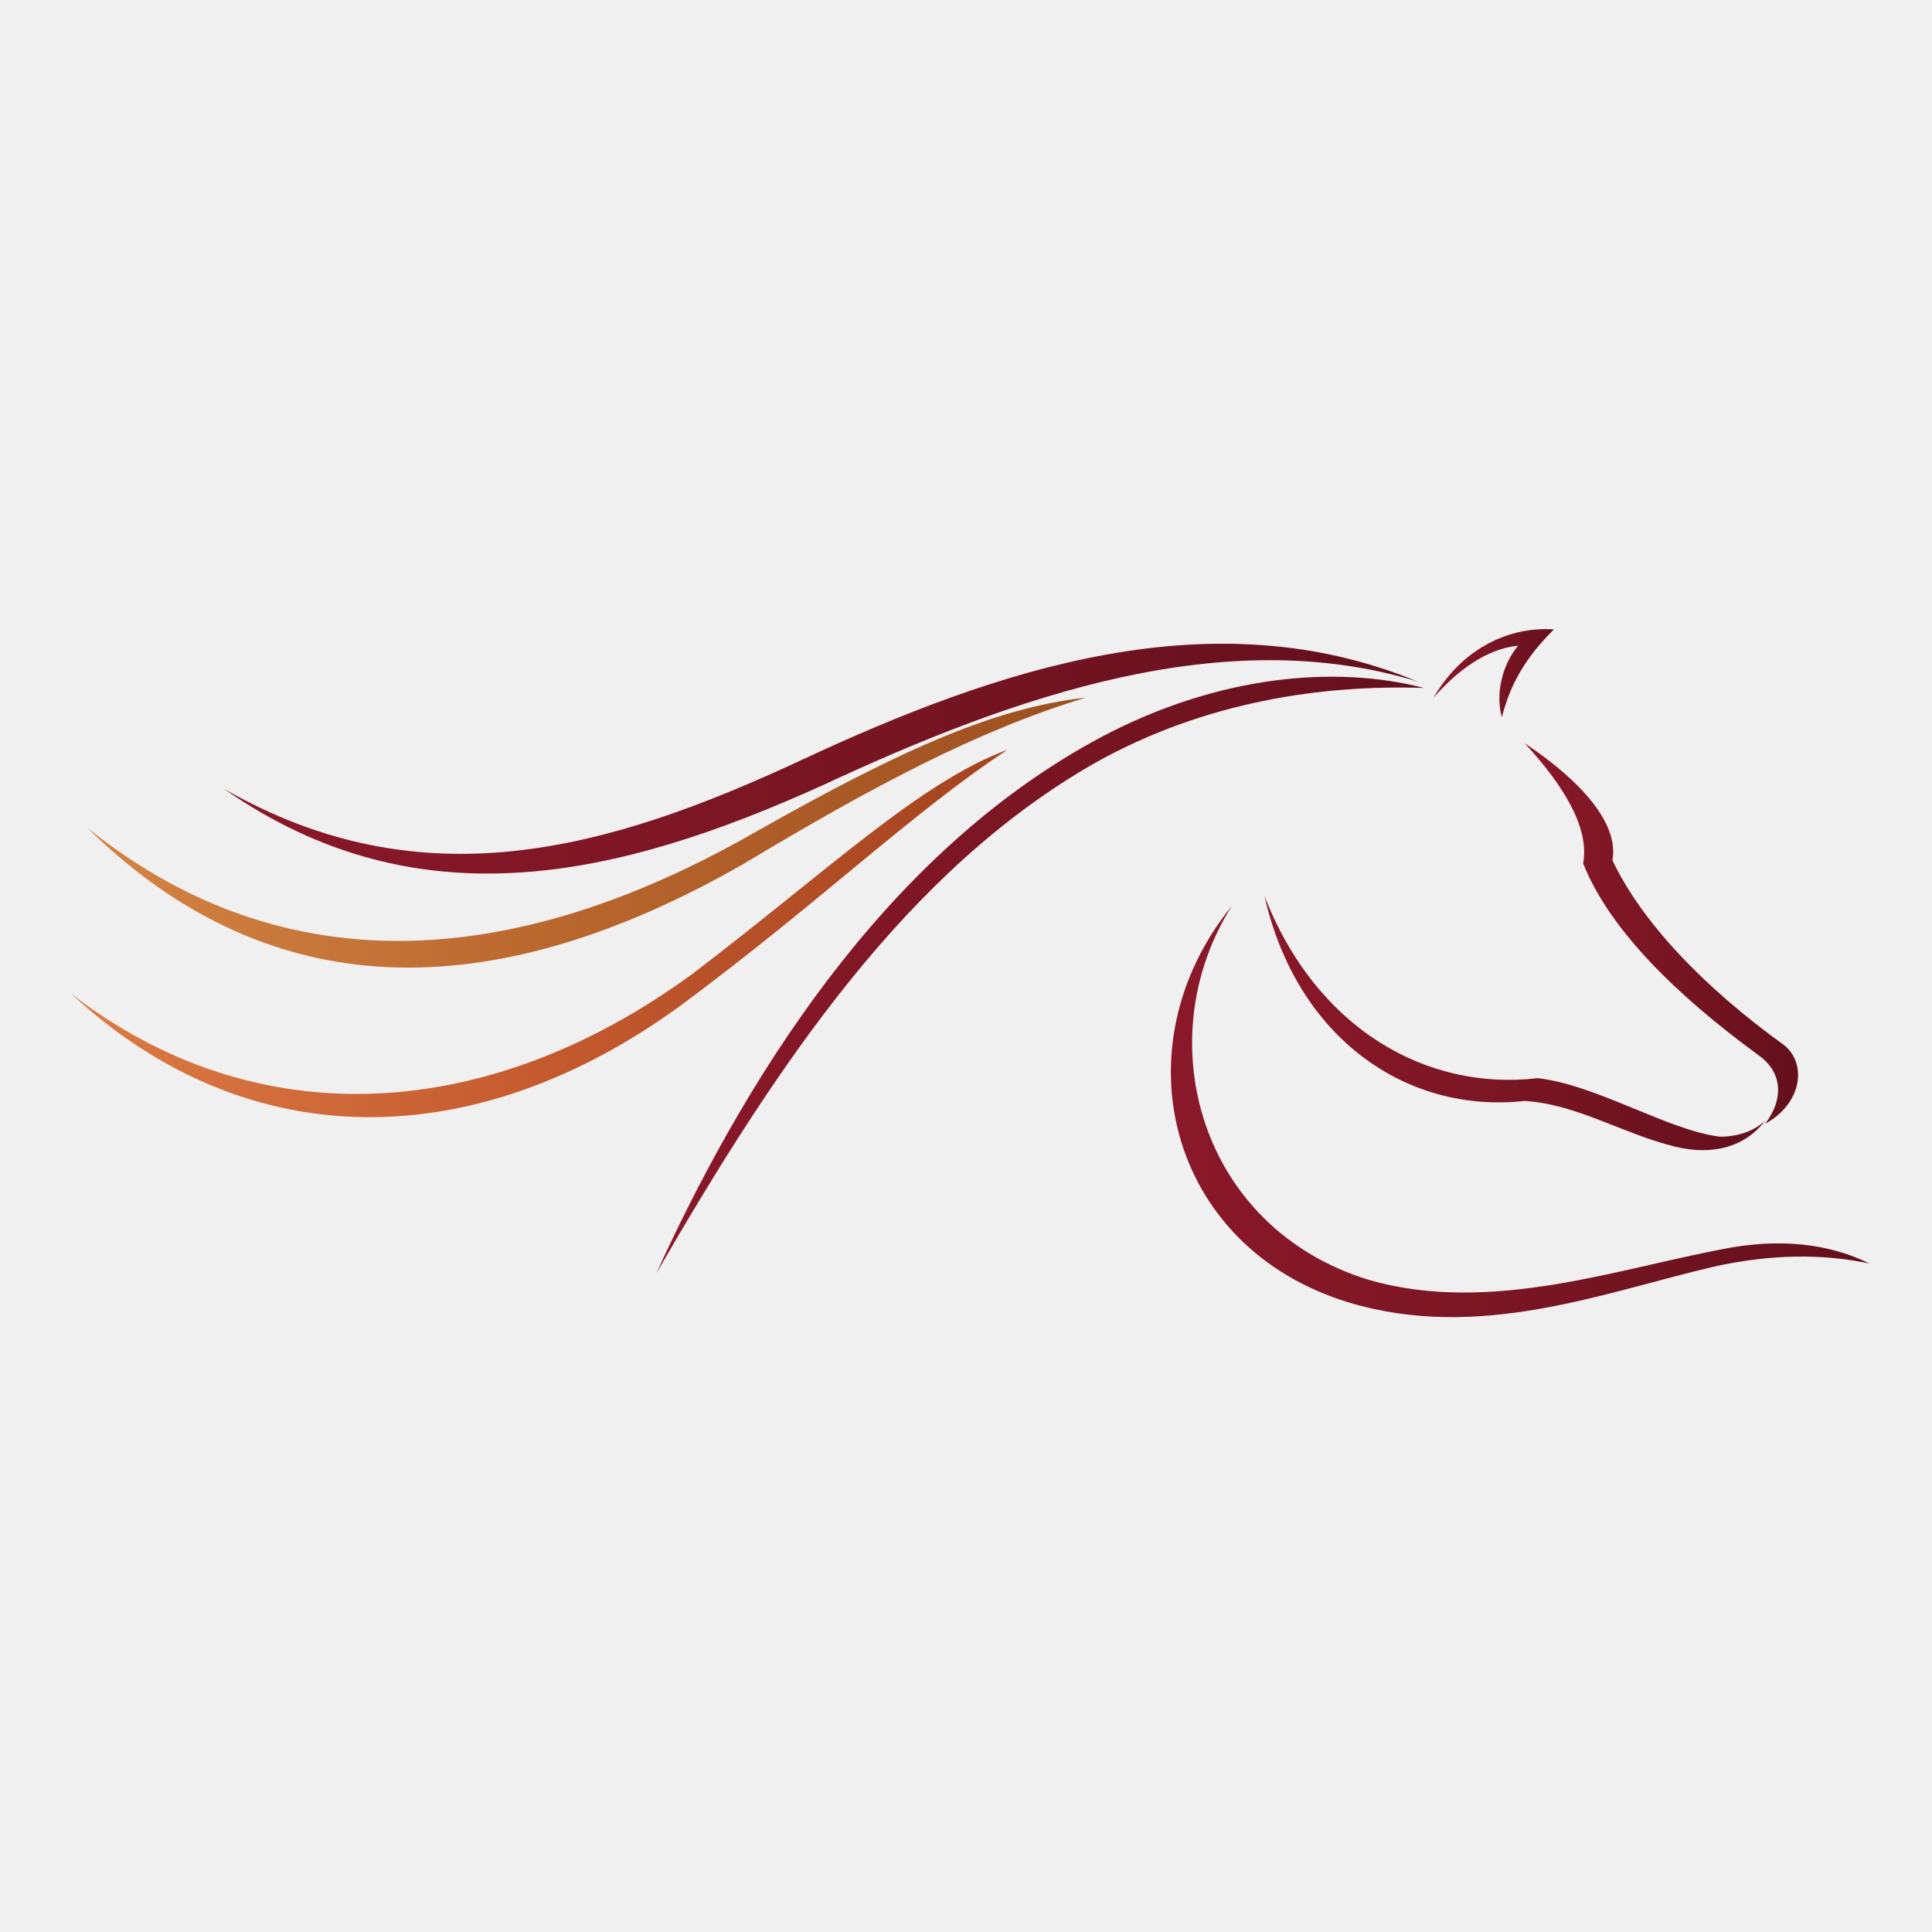
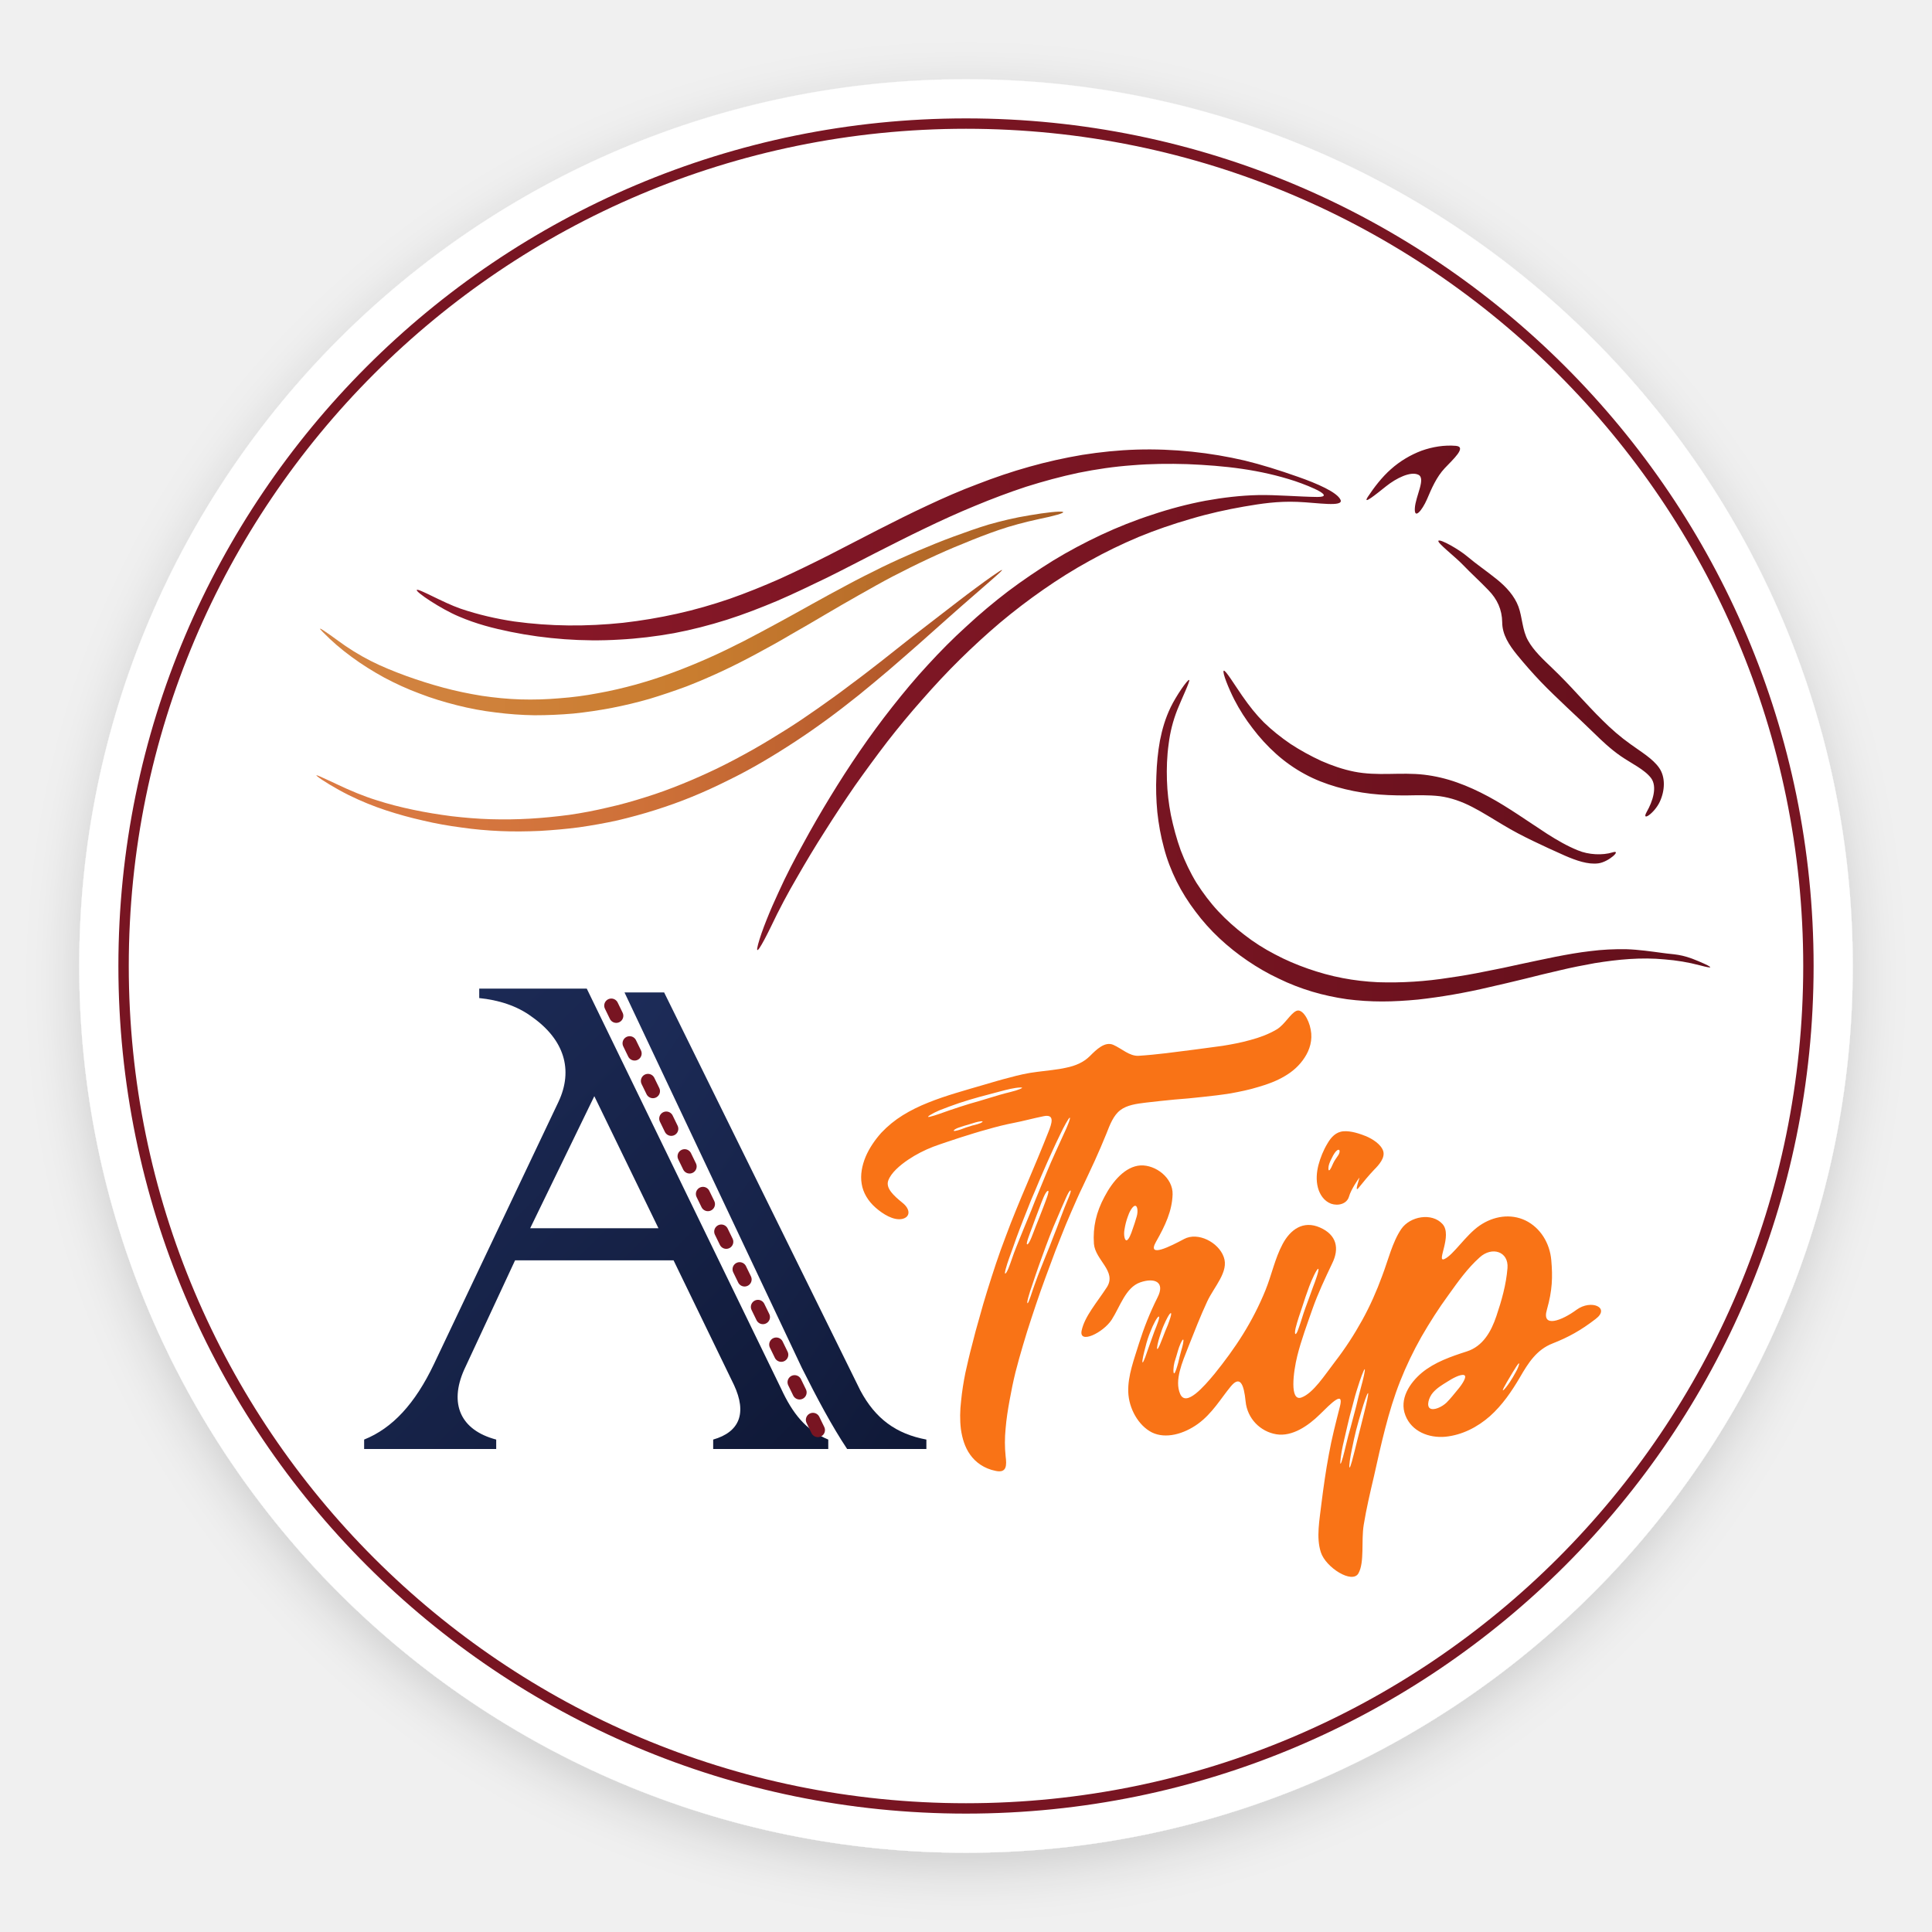
- <svg xmlns="http://www.w3.org/2000/svg" viewBox="0 0 512 512" width="512" height="512">
+ <svg xmlns="http://www.w3.org/2000/svg" viewBox="0 0 1024 1024" width="100%" height="100%">
  <defs>
+     <filter id="badge-shadow" x="-10%" y="-10%" width="120%" height="120%">
+       <feDropShadow dx="0" dy="8" stdDeviation="14" flood-color="#000000" flood-opacity="0.15" />
+     </filter>
    <linearGradient id="horse-crimson" x1="0%" y1="0%" x2="100%" y2="0%">
      <stop offset="0%" stop-color="#8a1829" />
      <stop offset="55%" stop-color="#781522" />
      <stop offset="100%" stop-color="#630f1b" />
    </linearGradient>
    <linearGradient id="mane-gold-upper" x1="0%" y1="0%" x2="100%" y2="0%">
      <stop offset="0%" stop-color="#d48444" />
-       <stop offset="50%" stop-color="#b8652d" />
-       <stop offset="100%" stop-color="#9c4f1f" />
+       <stop offset="50%" stop-color="#c97d2f" />
+       <stop offset="100%" stop-color="#a85e24" />
    </linearGradient>
    <linearGradient id="mane-gold-lower" x1="0%" y1="0%" x2="100%" y2="0%">
      <stop offset="0%" stop-color="#dc7b44" />
-       <stop offset="50%" stop-color="#c55a2f" />
-       <stop offset="100%" stop-color="#a3431e" />
+       <stop offset="50%" stop-color="#cd7038" />
+       <stop offset="100%" stop-color="#a84e24" />
+     </linearGradient>
+     <linearGradient id="navy-a" x1="0%" y1="0%" x2="100%" y2="100%">
+       <stop offset="0%" stop-color="#1d2c59" />
+       <stop offset="55%" stop-color="#162247" />
+       <stop offset="100%" stop-color="#0f1836" />
    </linearGradient>
  </defs>
-   <g id="amsirar-horse-only" transform="translate(-219.9, 130.6) scale(0.8618)">
-     <path d="M 324 91 C 385 126, 442 110, 502 82 C 562 54, 628 32, 691 58 C 632 40, 568 62, 508 90 C 446 118, 384 133, 324 91 Z" fill="url(#horse-crimson)" />
-     <path d="M 282 103 C 348 156, 422 142, 488 104 C 534 78, 562 66, 589 63 C 556 73, 524 90, 484 114 C 416 153, 344 164, 282 103 Z" fill="url(#mane-gold-upper)" />
-     <path d="M 277 154 C 334 198, 405 194, 468 148 C 510 116, 538 89, 565 79 C 536 98, 506 127, 464 158 C 402 203, 332 205, 277 154 Z" fill="url(#mane-gold-lower)" />
-     <path d="M 457 240 C 488 172, 532 108, 594 75 C 630 56, 666 53, 693 60 C 662 59, 626 64, 592 83 C 534 116, 494 176, 457 240 Z" fill="url(#horse-crimson)" />
-     <path d="M 696 63 C 704 49, 718 41, 733 42 C 726 49, 720 57, 717 69 C 715 62, 717 53, 722 47 C 712 48, 703 55, 696 63 Z" fill="url(#horse-crimson)" />
-     <path d="M 724 77 C 742 89, 753 102, 751 113 C 760 132, 779 152, 804 170 C 811 176, 809 188, 798 194 C 804 186, 803 178, 796 173 C 770 154, 750 134, 742 114 C 744 103, 736 90, 724 77 Z" fill="url(#horse-crimson)" />
-     <path d="M 644 124 C 660 165, 694 184, 728 180 C 746 182, 768 196, 784 198 C 790 198, 795 196, 798 193 C 792 201, 782 204, 770 201 C 754 197, 740 188, 724 187 C 688 191, 654 168, 644 124 Z" fill="url(#horse-crimson)" />
-     <path d="M 634 127 C 608 168, 624 226, 676 242 C 714 253, 754 238, 788 232 C 806 229, 820 232, 830 237 C 816 234, 800 234, 782 238 C 748 246, 710 261, 670 249 C 614 232, 599 170, 634 127 Z" fill="url(#horse-crimson)" />
+   <g id="circular-badge">
+     <circle cx="512" cy="512" r="470" fill="#ffffff" filter="url(#badge-shadow)" />
+     <circle cx="512" cy="512" r="446.5" fill="none" stroke="#781522" stroke-width="5.5" />
+   </g>
+   <g id="horse-mark">
+     <path fill="url(#mane-gold-upper)" d="M 563.3 271.3 C 561.9 270.8 553.9 271.7 545.8 273.1 C 537.7 274.4 530.5 276.2 524.1 278.0 C 517.8 279.9 511.7 282.1 505.4 284.4 C 499.1 286.7 492.8 289.3 486.4 292.0 C 480.1 294.7 473.7 297.6 467.5 300.6 C 461.2 303.7 455.0 306.8 448.9 310.1 C 442.8 313.3 436.7 316.7 430.7 320.0 C 424.7 323.4 418.6 326.7 412.6 330.0 C 406.6 333.3 400.5 336.5 394.4 339.7 C 388.3 342.8 382.2 345.8 375.9 348.6 C 369.6 351.4 363.3 354.0 356.8 356.4 C 350.4 358.8 343.8 360.9 337.1 362.8 C 330.5 364.6 323.8 366.2 317.0 367.4 C 310.2 368.7 303.4 369.6 296.5 370.1 C 289.7 370.7 282.8 370.9 275.9 370.7 C 269.1 370.5 262.2 369.8 255.4 368.8 C 248.6 367.7 241.8 366.3 235.1 364.5 C 228.4 362.7 221.8 360.6 215.4 358.3 C 208.9 355.9 202.6 353.4 196.5 350.3 C 190.4 347.2 184.3 343.4 179.2 339.6 C 174.1 335.9 166.4 330.3 171.1 335.0 C 175.8 339.8 180.9 344.2 186.4 348.2 C 191.8 352.2 197.6 355.8 203.6 359.1 C 209.6 362.3 215.9 365.2 222.4 367.6 C 228.8 370.1 235.5 372.1 242.2 373.8 C 248.9 375.5 255.8 376.8 262.6 377.6 C 269.5 378.5 276.4 379.0 283.3 379.1 C 290.2 379.1 297.0 378.8 303.9 378.2 C 310.7 377.5 317.5 376.5 324.3 375.2 C 331.0 373.9 337.7 372.3 344.3 370.4 C 350.9 368.4 357.4 366.2 363.9 363.8 C 370.3 361.3 376.6 358.6 382.8 355.7 C 389.0 352.8 395.1 349.7 401.2 346.4 C 407.2 343.2 413.3 339.8 419.2 336.3 C 425.2 332.9 431.2 329.4 437.1 325.9 C 443.1 322.4 449.0 318.9 455.1 315.5 C 461.1 312.1 467.1 308.7 473.2 305.5 C 479.4 302.3 485.6 299.2 491.8 296.3 C 498.0 293.4 504.3 290.6 510.6 288.1 C 516.8 285.5 523.0 283.1 529.4 280.9 C 535.8 278.7 542.9 276.8 550.7 275.1 C 558.6 273.5 564.8 271.8 563.3 271.3 Z" />
+     <path fill="url(#mane-gold-lower)" d="M 531.1 302.1 C 530.8 301.8 523.0 307.3 517.0 311.8 C 511.0 316.2 505.3 320.7 499.8 324.9 C 494.3 329.1 489.0 333.2 483.6 337.4 C 478.3 341.6 472.9 345.9 467.4 350.2 C 462.0 354.4 456.5 358.7 450.9 362.8 C 445.4 367.0 439.7 371.1 434.0 375.1 C 428.3 379.1 422.6 383.0 416.7 386.7 C 410.8 390.4 404.9 394.0 398.9 397.4 C 392.8 400.8 386.7 404.1 380.5 407.1 C 374.3 410.1 368.0 412.9 361.6 415.5 C 355.2 418.1 348.7 420.5 342.2 422.5 C 335.6 424.6 328.9 426.5 322.1 428.0 C 315.4 429.6 308.6 430.9 301.7 431.9 C 294.8 432.8 287.9 433.5 281.0 433.9 C 274.0 434.3 267.1 434.4 260.1 434.2 C 253.2 434.0 246.2 433.4 239.3 432.6 C 232.4 431.7 225.6 430.6 219.0 429.2 C 212.3 427.8 206.0 426.2 199.5 424.1 C 193.0 422.1 185.5 419.0 178.4 415.6 C 171.3 412.3 166.0 409.7 168.2 411.5 C 170.3 413.3 177.8 417.9 184.8 421.4 C 191.7 424.8 198.2 427.4 204.6 429.5 C 211.0 431.6 217.5 433.4 224.2 434.9 C 230.9 436.5 237.7 437.7 244.6 438.6 C 251.5 439.6 258.4 440.2 265.4 440.5 C 272.3 440.8 279.3 440.7 286.2 440.4 C 293.1 440.0 300.0 439.4 306.9 438.5 C 313.8 437.5 320.6 436.3 327.4 434.8 C 334.1 433.2 340.8 431.4 347.4 429.3 C 354.0 427.2 360.5 424.9 366.8 422.3 C 373.2 419.7 379.5 416.8 385.7 413.7 C 391.9 410.7 398.0 407.4 404.0 403.9 C 410.0 400.4 415.9 396.7 421.7 392.9 C 427.5 389.1 433.2 385.1 438.8 381.0 C 444.4 376.9 449.9 372.6 455.3 368.3 C 460.7 363.9 466.0 359.5 471.3 355.0 C 476.5 350.5 481.7 346.0 486.8 341.5 C 492.0 336.9 497.0 332.4 502.2 327.8 C 507.4 323.2 512.8 318.4 518.4 313.6 C 523.9 308.7 531.4 302.5 531.1 302.1 Z" />
+     <path fill="url(#horse-crimson)" d="M 771.6 236.3 C 765.5 235.8 759.3 236.8 753.4 238.9 C 747.6 241.1 742.0 244.4 737.2 248.7 C 732.4 252.9 728.1 258.6 725.0 263.3 C 721.9 268.1 729.4 261.9 734.7 257.7 C 740.1 253.4 747.6 249.7 751.7 251.6 C 755.9 253.5 750.3 262.9 749.9 269.3 C 749.5 275.6 753.7 270.6 756.3 264.7 C 758.8 258.8 761.4 252.8 765.7 248.2 C 770.0 243.6 777.7 236.8 771.6 236.3 Z M 602.4 238.3 C 592.7 238.6 583.1 239.6 573.6 241.1 C 564.1 242.7 554.7 244.8 545.5 247.4 C 536.2 250.0 527.1 253.1 518.1 256.6 C 509.0 260.0 500.1 263.9 491.4 268.0 C 482.6 272.1 474.0 276.4 465.4 280.8 C 456.8 285.2 448.2 289.7 439.6 294.1 C 430.9 298.5 422.3 302.7 413.5 306.7 C 404.7 310.6 395.8 314.2 386.7 317.4 C 377.6 320.5 368.3 323.2 358.8 325.3 C 349.4 327.4 339.8 329.0 330.2 330.1 C 320.6 331.1 311.0 331.6 301.3 331.5 C 291.7 331.4 282.1 330.7 272.6 329.4 C 263.2 328.0 253.5 325.8 244.1 322.6 C 234.6 319.3 221.5 311.6 220.9 312.7 C 220.3 313.8 233.8 322.8 243.1 326.7 C 252.4 330.7 261.4 333.0 270.7 334.9 C 280.0 336.8 289.6 338.1 299.2 338.8 C 308.9 339.5 318.6 339.6 328.3 339.0 C 338.0 338.5 347.7 337.3 357.2 335.6 C 366.7 333.8 376.0 331.4 385.2 328.5 C 394.3 325.6 403.3 322.1 412.1 318.4 C 420.9 314.6 429.6 310.4 438.3 306.2 C 447.0 301.9 455.6 297.4 464.2 293.0 C 472.9 288.6 481.5 284.2 490.3 280.0 C 499.0 275.8 507.8 271.8 516.8 268.1 C 525.7 264.4 534.7 261.0 543.8 258.0 C 553.0 255.1 562.2 252.6 571.6 250.6 C 581.0 248.7 590.5 247.3 600.2 246.6 C 609.8 245.8 619.6 245.7 629.3 246.0 C 639.0 246.4 648.7 247.1 658.3 248.5 C 667.9 249.9 677.3 252.0 686.4 255.0 C 695.5 258.1 707.7 263.4 698.2 263.4 C 688.7 263.3 676.2 262.2 666.9 262.4 C 657.7 262.6 648.3 263.7 638.9 265.4 C 629.4 267.2 619.9 269.7 610.7 272.8 C 601.4 275.8 592.4 279.4 583.6 283.5 C 574.9 287.6 566.4 292.1 558.2 297.1 C 550.0 302.2 542.0 307.6 534.3 313.4 C 526.7 319.2 519.3 325.4 512.2 332.0 C 505.0 338.5 498.2 345.4 491.7 352.5 C 485.1 359.6 478.9 367.1 472.9 374.7 C 466.9 382.3 461.2 390.1 455.7 398.1 C 450.2 406.1 445.0 414.2 440.0 422.4 C 435.0 430.6 430.2 438.9 425.7 447.2 C 421.1 455.5 416.8 463.7 412.6 473.0 C 408.3 482.2 403.7 493.4 401.8 500.5 C 399.9 507.7 403.7 501.2 408.4 491.6 C 413.0 481.9 417.6 473.3 422.4 465.1 C 427.1 456.9 432.0 448.7 437.2 440.6 C 442.3 432.5 447.6 424.5 453.1 416.5 C 458.7 408.6 464.4 400.8 470.3 393.1 C 476.3 385.4 482.5 377.9 488.9 370.7 C 495.3 363.4 501.9 356.3 508.8 349.5 C 515.7 342.7 522.8 336.2 530.1 330.0 C 537.5 323.8 545.1 318.0 553.0 312.5 C 560.9 307.0 569.0 301.9 577.4 297.3 C 585.8 292.6 594.5 288.4 603.5 284.6 C 612.5 280.9 621.8 277.7 631.2 275.0 C 640.6 272.2 650.1 270.1 659.3 268.5 C 668.6 266.9 677.1 265.6 687.6 266.0 C 698.1 266.4 712.3 268.9 710.5 264.9 C 708.7 260.9 698.2 256.3 687.9 252.7 C 677.7 249.1 668.7 246.3 659.7 244.1 C 650.7 242.0 641.3 240.4 631.7 239.4 C 622.0 238.4 612.2 238.0 602.4 238.3 Z M 762.4 286.6 C 761.5 287.6 771.2 295.0 775.4 299.4 C 779.6 303.8 784.3 308.0 788.9 312.8 C 793.6 317.6 796.1 323.1 796.2 329.8 C 796.2 336.4 799.9 341.9 804.0 347.0 C 808.1 352.0 812.3 356.8 816.7 361.4 C 821.1 366.0 825.9 370.5 830.6 375.0 C 835.4 379.5 840.1 383.9 844.6 388.3 C 849.1 392.7 853.6 397.0 859.1 400.8 C 864.6 404.6 871.6 407.8 875.1 412.4 C 878.5 417.0 876.0 424.7 872.8 430.3 C 869.7 435.9 876.9 431.0 879.7 425.0 C 882.5 419.0 882.8 411.9 879.4 407.0 C 876.0 402.1 869.8 398.5 864.3 394.5 C 858.8 390.6 853.9 386.3 849.4 381.8 C 844.9 377.4 840.6 372.7 836.3 368.1 C 832.0 363.4 827.5 358.7 822.7 354.1 C 817.9 349.5 812.9 344.9 809.9 339.5 C 806.8 334.0 806.9 327.2 804.8 321.5 C 802.7 315.9 798.5 311.2 793.3 307.0 C 788.1 302.8 782.5 299.0 777.9 295.1 C 773.2 291.1 763.4 285.6 762.4 286.6 Z M 648.6 355.5 C 647.7 356.3 651.3 365.1 654.2 370.8 C 657.1 376.4 660.2 381.2 663.9 386.0 C 667.6 390.9 671.8 395.5 676.5 399.7 C 681.1 403.8 686.2 407.4 691.6 410.3 C 696.9 413.2 702.6 415.4 708.5 417.1 C 714.4 418.8 720.5 420.0 726.6 420.7 C 732.7 421.4 738.9 421.6 745.0 421.6 C 751.1 421.5 757.2 421.3 763.1 422.0 C 769.0 422.8 774.7 424.8 780.3 427.7 C 785.8 430.5 791.3 434.1 796.6 437.2 C 801.9 440.4 807.1 443.1 812.5 445.7 C 817.9 448.3 823.5 450.9 829.4 453.5 C 835.4 456.1 841.6 458.3 847.1 457.6 C 852.7 456.9 859.9 450.1 854.6 451.8 C 849.4 453.4 842.0 453.1 836.3 450.7 C 830.6 448.4 825.3 445.3 820.1 442.0 C 815.0 438.7 809.9 435.2 804.7 431.8 C 799.5 428.4 794.3 425.1 788.9 422.2 C 783.5 419.3 777.9 416.7 772.2 414.7 C 766.6 412.7 760.7 411.3 754.7 410.6 C 748.7 409.9 742.4 410.1 736.2 410.2 C 730.0 410.3 723.8 410.2 717.8 409.0 C 711.8 407.8 706.0 405.8 700.3 403.3 C 694.7 400.7 689.2 397.7 684.0 394.3 C 678.9 390.8 674.1 387.0 669.9 382.9 C 665.7 378.7 662.3 374.4 658.4 368.8 C 654.5 363.2 649.4 354.8 648.6 355.5 Z M 630.3 360.4 C 629.6 359.8 623.4 368.8 620.5 374.8 C 617.6 380.8 616.0 386.5 614.8 392.5 C 613.7 398.6 613.1 404.8 612.9 411.2 C 612.6 417.5 612.8 424.0 613.4 430.4 C 614.1 436.8 615.2 443.1 616.9 449.3 C 618.5 455.5 620.8 461.4 623.6 467.1 C 626.4 472.7 629.8 478.1 633.6 483.1 C 637.4 488.2 641.6 492.9 646.3 497.3 C 650.9 501.6 655.9 505.6 661.2 509.2 C 666.5 512.8 672.0 516.0 677.8 518.7 C 683.5 521.5 689.5 523.8 695.5 525.6 C 701.5 527.4 707.7 528.7 713.9 529.6 C 720.1 530.4 726.3 530.8 732.6 530.8 C 738.8 530.8 745.1 530.4 751.5 529.8 C 757.8 529.1 764.1 528.2 770.4 527.1 C 776.7 526.0 783.1 524.7 789.4 523.2 C 795.7 521.8 801.9 520.3 808.1 518.8 C 814.4 517.2 820.6 515.7 826.7 514.3 C 832.9 512.8 839.1 511.6 845.2 510.5 C 851.4 509.5 857.5 508.7 863.7 508.3 C 869.9 507.9 876.1 507.9 882.3 508.5 C 888.6 509.0 894.8 510.0 901.2 511.7 C 907.5 513.4 909.3 513.3 900.1 509.4 C 891.0 505.5 887.4 506.0 881.3 505.1 C 875.3 504.3 868.4 503.3 862.0 503.1 C 855.5 503.0 849.2 503.3 843.0 504.1 C 836.8 504.8 830.7 505.9 824.5 507.1 C 818.4 508.3 812.2 509.7 805.9 511.0 C 799.7 512.4 793.5 513.7 787.2 514.9 C 780.9 516.2 774.6 517.3 768.2 518.2 C 761.9 519.2 755.6 519.9 749.3 520.3 C 743.0 520.7 736.7 520.8 730.4 520.6 C 724.1 520.3 717.8 519.6 711.6 518.4 C 705.3 517.2 699.2 515.5 693.2 513.4 C 687.2 511.3 681.3 508.8 675.7 505.8 C 670.1 502.9 664.7 499.5 659.7 495.6 C 654.7 491.8 650.0 487.6 645.7 483.0 C 641.4 478.4 637.6 473.3 634.2 468.0 C 630.9 462.6 628.1 456.7 625.8 450.7 C 623.6 444.6 621.9 438.2 620.6 432.0 C 619.4 425.8 618.7 419.8 618.5 413.5 C 618.3 407.3 618.5 400.8 619.4 394.4 C 620.2 387.9 621.7 382.1 624.0 376.2 C 626.3 370.4 630.9 360.9 630.3 360.4 Z" />
+   </g>
+   <g id="letter-A">
+     <path fill="url(#navy-a)" fill-rule="evenodd" d="M 254 524 L 311 524 L 414 736 C 420 749, 427 758, 439 763 L 439 768 L 378 768 L 378 763 C 392 759, 396 749, 389 734 L 357 668 L 273 668 L 246 726 C 238 744, 244 758, 263 763 L 263 768 L 193 768 L 193 763 C 208 757, 220 744, 230 723 L 296 584 C 304 567, 299 551, 282 539 C 274 533, 264 530, 254 529 Z M 281 651 L 349 651 L 315 581 Z" />
+     <path fill="url(#navy-a)" d="M 331 526 L 352 526 L 456 737 C 464 752, 475 760, 491 763 L 491 768 L 449 768 C 441 756, 433 741, 425 725 Z" />
+     <line x1="324" y1="533" x2="434" y2="759" stroke="#781522" stroke-width="7.5" stroke-linecap="round" stroke-dasharray="6 16.2" />
+   </g>
+   <g id="trip-brush-script" fill="#f97316" fill-rule="evenodd">
+     <path d="M 604.5 617.7 C 596.4 618.2 589.7 626.1 585.4 634.3 C 581.0 642.5 579.2 650.4 579.8 659.2 C 580.5 667.9 592.0 673.8 586.7 682.2 C 581.3 690.5 574.9 697.7 573.3 705.2 C 571.7 712.7 584.7 706.4 589.2 699.5 C 593.7 692.5 596.6 682.4 604.3 679.7 C 612.0 677.0 617.7 679.5 613.5 687.7 C 609.4 695.9 606.3 703.8 603.7 712.0 C 601.2 720.2 597.7 729.1 598.0 737.8 C 598.3 746.5 603.3 755.5 610.5 759.2 C 617.8 762.8 627.4 760.1 634.9 754.7 C 642.5 749.2 647.1 741.2 652.2 735.0 C 657.3 728.7 659.3 733.7 660.2 742.8 C 661.1 751.9 668.0 758.8 676.5 760.2 C 685.0 761.6 693.6 755.5 699.5 749.7 C 705.5 743.8 712.4 736.7 710.2 745.4 C 708.0 754.1 705.8 762.5 704.3 771.0 C 702.7 779.5 701.5 788.1 700.4 796.8 C 699.4 805.6 697.5 814.9 700.1 822.8 C 702.7 830.8 716.7 839.7 720.0 833.9 C 723.3 828.0 721.4 816.8 722.8 808.2 C 724.2 799.6 726.2 791.1 728.2 782.6 C 730.1 774.0 732.0 765.5 734.2 757.0 C 736.4 748.5 738.9 740.2 742.1 732.1 C 745.3 724.0 749.1 716.1 753.4 708.5 C 757.8 700.9 762.5 693.5 767.7 686.4 C 772.8 679.3 777.7 672.3 784.3 666.4 C 790.8 660.5 799.7 663.3 799.0 672.1 C 798.3 680.9 795.9 689.3 793.1 697.6 C 790.3 705.9 785.9 713.6 777.4 716.3 C 769.0 719.0 760.4 722.0 753.7 727.5 C 747.1 733.0 741.5 741.6 744.9 750.2 C 748.2 758.7 757.3 762.3 766.1 761.5 C 775.0 760.6 783.1 756.4 789.7 750.6 C 796.2 744.8 801.2 737.5 805.6 730.0 C 810.0 722.4 814.4 715.4 822.8 712.1 C 831.2 708.8 837.8 705.2 845.7 699.1 C 853.7 693.1 843.4 688.5 835.6 694.2 C 827.9 699.9 816.9 704.2 819.9 694.1 C 822.8 683.9 823.0 676.8 822.2 667.8 C 821.4 658.9 816.5 650.8 808.6 646.9 C 800.7 643.1 791.6 644.5 784.2 649.6 C 776.8 654.7 770.4 665.1 765.6 667.3 C 760.9 669.5 770.1 654.7 764.5 648.7 C 758.9 642.6 747.4 644.6 742.7 651.4 C 738.0 658.3 735.7 668.1 732.6 676.2 C 729.6 684.4 726.2 692.1 722.0 699.7 C 717.8 707.3 713.0 714.7 707.6 721.7 C 702.2 728.7 696.1 738.4 689.8 740.7 C 683.4 743.0 685.5 727.0 687.6 718.6 C 689.7 710.2 692.8 701.9 695.7 693.6 C 698.6 685.4 702.3 677.6 706.1 669.6 C 710.0 661.7 708.5 654.5 699.6 650.6 C 690.7 646.7 683.9 651.7 679.8 659.4 C 675.7 667.1 674.0 675.8 670.7 683.9 C 667.4 692.0 663.4 699.8 658.8 707.2 C 654.2 714.6 649.1 721.5 643.7 728.2 C 638.2 734.8 628.6 746.0 625.5 738.8 C 622.4 731.6 626.6 722.1 629.9 713.7 C 633.2 705.4 636.1 697.9 639.8 689.9 C 643.5 681.9 651.5 674.0 648.6 666.2 C 645.8 658.4 634.9 652.8 627.6 656.7 C 620.3 660.6 607.7 667.0 612.7 658.2 C 617.7 649.4 621.2 641.8 621.5 633.1 C 621.8 624.3 612.5 617.3 604.5 617.7 Z M 712.1 599.6 C 708.1 599.9 705.5 602.7 703.5 606.2 C 701.4 609.7 699.8 613.7 698.8 617.5 C 697.8 621.4 697.5 625.5 698.5 629.4 C 699.5 633.2 701.8 636.6 705.5 638.0 C 709.3 639.3 713.9 638.1 715.0 634.2 C 716.1 630.3 720.2 624.5 720.5 624.2 C 720.8 624.0 717.6 632.5 720.0 629.7 C 722.3 626.8 725.8 622.6 728.3 620.0 C 730.8 617.5 734.3 613.6 733.1 610.0 C 731.9 606.4 727.3 603.6 724.0 602.2 C 720.7 600.9 716.1 599.3 712.1 599.6 Z M 687.1 535.8 C 684.0 537.1 680.9 543.1 676.7 545.6 C 672.5 548.1 667.7 549.9 662.8 551.2 C 657.9 552.6 653.0 553.5 648.1 554.3 C 643.2 555.0 638.2 555.6 633.2 556.3 C 628.2 556.9 623.2 557.6 618.2 558.2 C 613.2 558.8 608.2 559.3 603.4 559.6 C 598.6 559.8 594.6 555.8 590.1 553.8 C 585.6 551.8 581.0 556.4 577.7 559.7 C 574.3 563.1 570.0 564.9 565.1 565.9 C 560.3 567.0 554.9 567.4 549.8 568.1 C 544.7 568.7 539.9 569.8 535.2 571.1 C 530.4 572.3 525.8 573.7 521.0 575.1 C 516.2 576.5 511.3 577.9 506.4 579.4 C 501.5 580.9 496.7 582.5 492.0 584.4 C 487.2 586.3 482.7 588.5 478.5 591.1 C 474.3 593.7 470.5 596.8 467.1 600.4 C 463.8 604.1 460.8 608.4 458.8 613.1 C 456.9 617.7 455.9 622.7 456.7 627.4 C 457.4 632.1 460.1 636.6 464.1 640.1 C 468.1 643.6 473.5 646.9 478.0 646.1 C 482.6 645.2 482.7 640.9 478.2 637.4 C 473.8 633.8 469.3 629.8 470.8 625.7 C 472.3 621.6 477.0 617.6 481.3 614.7 C 485.6 611.8 490.0 609.6 494.6 607.8 C 499.2 606.1 503.9 604.6 508.7 603.0 C 513.5 601.5 518.4 599.9 523.3 598.6 C 528.1 597.2 532.9 596.0 537.6 595.1 C 542.3 594.2 547.3 592.8 553.2 591.6 C 559.2 590.4 557.5 595.4 555.7 599.9 C 553.9 604.5 552.0 609.1 550.1 613.7 C 548.2 618.3 546.2 622.9 544.3 627.5 C 542.3 632.1 540.4 636.8 538.5 641.4 C 536.6 646.1 534.7 650.8 533.0 655.5 C 531.2 660.2 529.5 664.9 527.9 669.7 C 526.3 674.5 524.8 679.2 523.3 684.0 C 521.8 688.8 520.4 693.6 519.1 698.4 C 517.7 703.2 516.4 708.0 515.2 712.9 C 513.9 717.7 512.8 722.6 511.7 727.5 C 510.7 732.4 509.9 737.4 509.4 742.5 C 508.8 747.5 508.7 752.7 509.3 757.5 C 510.0 762.4 511.4 767.1 514.2 771.0 C 517.0 775.0 521.6 778.4 527.7 779.6 C 533.7 780.9 533.6 776.6 533.0 771.8 C 532.5 767.1 532.5 762.1 533.0 757.1 C 533.4 752.2 534.2 747.1 535.1 742.2 C 536.0 737.2 537.0 732.3 538.2 727.4 C 539.4 722.6 540.8 717.8 542.2 713.0 C 543.6 708.2 545.1 703.4 546.7 698.6 C 548.2 693.9 549.9 689.1 551.5 684.4 C 553.2 679.7 554.9 674.9 556.7 670.2 C 558.4 665.5 560.2 660.8 562.1 656.1 C 563.9 651.5 565.8 646.8 567.8 642.3 C 569.8 637.7 571.8 633.1 574.0 628.6 C 576.1 624.1 578.2 619.7 580.3 615.1 C 582.4 610.5 584.4 605.8 586.4 600.9 C 588.3 596.0 590.2 591.1 593.8 588.4 C 597.3 585.7 602.4 585.0 607.4 584.4 C 612.4 583.8 617.4 583.3 622.4 582.8 C 627.4 582.4 632.4 582.0 637.4 581.4 C 642.3 580.9 647.3 580.3 652.3 579.5 C 657.2 578.6 662.2 577.6 667.0 576.1 C 671.9 574.7 676.7 572.9 680.9 570.4 C 685.2 567.9 688.8 564.7 691.5 560.5 C 694.2 556.4 695.8 551.2 694.7 545.7 C 693.7 540.1 690.1 534.4 687.1 535.8 Z M 725.1 738.4 C 725.5 738.4 724.2 744.3 723.3 747.8 C 722.5 751.3 721.5 754.8 720.7 758.2 C 719.8 761.6 719.0 765.0 718.1 768.6 C 717.2 772.1 715.8 777.9 715.3 777.8 C 714.8 777.7 715.7 771.9 716.5 768.3 C 717.2 764.6 718.0 761.3 718.8 757.9 C 719.7 754.5 720.7 750.9 721.7 747.6 C 722.7 744.2 724.6 738.3 725.1 738.4 Z M 775.9 728.8 C 777.9 729.3 775.0 733.7 772.9 736.2 C 770.8 738.7 769.0 741.1 766.7 743.4 C 764.3 745.7 760.0 747.7 758.0 746.5 C 755.9 745.3 757.3 740.6 759.5 738.1 C 761.7 735.6 764.4 734.0 767.0 732.4 C 769.6 730.7 773.9 728.3 775.9 728.8 Z M 723.3 725.7 C 723.8 725.7 722.4 731.6 721.4 735.1 C 720.5 738.5 719.6 741.9 718.8 745.4 C 717.9 748.9 716.9 752.5 716.0 756.0 C 715.0 759.5 714.1 762.8 713.3 766.3 C 712.5 769.7 711.0 775.8 710.5 775.8 C 710.1 775.8 710.9 769.9 711.7 766.3 C 712.5 762.8 713.3 759.3 714.1 755.9 C 714.9 752.4 715.8 748.8 716.8 745.3 C 717.7 741.7 718.6 738.4 719.7 735.1 C 720.7 731.7 722.9 725.7 723.3 725.7 Z M 805.1 722.6 C 805.5 722.7 804.4 725.6 803.3 727.4 C 802.3 729.3 801.3 730.9 800.2 732.6 C 799.0 734.4 797.1 736.9 796.6 736.9 C 796.2 736.9 797.6 734.4 798.7 732.5 C 799.8 730.6 800.8 729.0 801.8 727.3 C 802.9 725.5 804.7 722.5 805.1 722.6 Z M 627.1 710.0 C 627.6 710.2 626.8 713.6 626.1 715.8 C 625.5 718.0 625.0 719.9 624.5 722.2 C 623.9 724.4 622.9 727.9 622.3 727.9 C 621.7 727.8 621.9 724.3 622.5 722.0 C 623.2 719.7 623.8 717.9 624.4 715.7 C 625.0 713.6 626.5 709.9 627.1 710.0 Z M 614.2 697.8 C 615.0 698.0 613.0 702.8 611.8 705.8 C 610.7 708.8 609.8 711.3 608.8 714.2 C 607.8 717.1 606.1 722.3 605.6 722.1 C 605.1 721.8 606.3 716.9 607.1 714.0 C 607.8 711.0 608.7 708.3 609.9 705.4 C 611.0 702.5 613.4 697.7 614.2 697.8 Z M 620.6 696.0 C 621.2 696.1 619.9 699.8 619.0 702.2 C 618.0 704.5 617.2 706.5 616.3 708.9 C 615.4 711.2 614.0 715.0 613.4 715.0 C 612.9 715.0 613.8 711.0 614.6 708.6 C 615.4 706.1 616.0 704.2 617.0 702.0 C 618.0 699.7 619.9 695.8 620.6 696.0 Z M 698.7 672.5 C 699.4 672.8 697.2 678.9 695.8 682.5 C 694.5 686.2 693.2 689.7 691.9 693.2 C 690.6 696.7 689.6 700.5 688.2 704.3 C 686.9 708.2 685.8 707.9 686.7 703.9 C 687.7 700.0 689.0 696.2 690.2 692.7 C 691.3 689.1 692.6 685.5 693.9 681.9 C 695.2 678.3 698.0 672.3 698.7 672.5 Z M 601.6 639.1 C 603.0 639.0 603.2 642.3 602.5 644.7 C 601.8 647.2 601.1 649.2 600.3 651.5 C 599.6 653.7 598.3 657.2 597.1 657.4 C 596.0 657.5 595.5 654.3 596.0 651.7 C 596.4 649.2 596.9 647.2 597.7 645.0 C 598.4 642.7 600.2 639.2 601.6 639.1 Z M 709.4 609.4 C 710.3 609.3 710.2 610.9 709.3 612.3 C 708.3 613.8 707.3 615.1 706.7 616.4 C 706.1 617.8 705.1 620.1 704.5 620.3 C 703.9 620.5 704.0 618.3 704.5 616.9 C 705.0 615.5 705.8 613.9 706.6 612.4 C 707.5 610.8 708.5 609.5 709.4 609.4 Z M 555.3 631.2 C 556.7 630.6 554.1 636.8 552.8 640.3 C 551.5 643.8 550.2 646.9 548.9 650.2 C 547.6 653.5 545.8 658.9 544.6 659.5 C 543.3 660.1 545.8 653.9 547.1 650.4 C 548.4 646.9 549.5 643.8 550.8 640.5 C 552.1 637.1 553.9 631.8 555.3 631.2 Z M 567.3 631.0 C 568.3 630.7 565.6 636.6 564.2 640.1 C 562.8 643.6 561.6 647.0 560.3 650.4 C 559.0 653.8 557.6 657.2 556.3 660.7 C 554.9 664.2 553.4 667.7 552.1 671.1 C 550.7 674.6 549.5 677.6 548.3 681.1 C 547.0 684.6 545.2 690.9 544.6 690.7 C 544.0 690.6 545.7 685.0 547.0 681.4 C 548.2 677.8 549.3 674.5 550.5 671.1 C 551.8 667.6 553.0 664.1 554.3 660.6 C 555.6 657.1 557.0 653.5 558.4 650.1 C 559.8 646.8 561.1 643.7 562.6 640.3 C 564.2 636.8 566.3 631.3 567.3 631.0 Z M 520.0 594.3 C 521.8 594.2 520.3 595.2 518.2 595.8 C 516.2 596.3 514.0 596.9 512.0 597.6 C 510.0 598.4 508.0 599.1 506.3 599.4 C 504.5 599.7 506.0 598.4 508.0 597.7 C 509.9 597.0 512.1 596.4 514.1 595.8 C 516.2 595.1 518.2 594.5 520.0 594.3 Z M 567.0 592.4 C 567.6 592.4 565.5 597.6 563.8 601.1 C 562.2 604.6 560.7 607.9 559.2 611.2 C 557.7 614.4 556.3 617.8 554.9 621.1 C 553.5 624.5 552.1 627.9 550.7 631.3 C 549.3 634.7 547.9 638.1 546.6 641.5 C 545.2 644.9 543.8 648.3 542.4 651.7 C 541.1 655.0 539.7 658.2 538.4 661.6 C 537.0 665.0 535.8 669.1 534.4 672.5 C 532.9 675.9 532.1 675.9 533.1 672.4 C 534.0 669.0 535.6 664.9 536.8 661.5 C 538.0 658.0 539.2 654.7 540.5 651.3 C 541.8 648.0 543.1 644.5 544.5 641.1 C 545.8 637.7 547.2 634.3 548.7 630.9 C 550.1 627.5 551.5 624.2 553.0 620.8 C 554.4 617.5 555.9 614.2 557.4 610.9 C 558.9 607.6 560.4 604.3 562.1 600.9 C 563.7 597.5 566.5 592.3 567.0 592.4 Z M 540.7 576.4 C 543.8 576.2 539.3 577.9 535.5 578.8 C 531.7 579.7 528.1 580.8 524.5 581.9 C 521.0 583.0 517.5 584.0 514.0 585.0 C 510.5 586.1 506.9 587.2 503.2 588.5 C 499.5 589.8 495.8 591.2 492.9 591.9 C 489.9 592.6 494.3 590.0 497.9 588.5 C 501.4 587.1 505.0 585.8 508.5 584.6 C 512.1 583.4 515.5 582.4 519.1 581.4 C 522.6 580.5 526.2 579.5 530.0 578.5 C 533.8 577.5 537.6 576.5 540.7 576.4 Z" />
  </g>
</svg>
